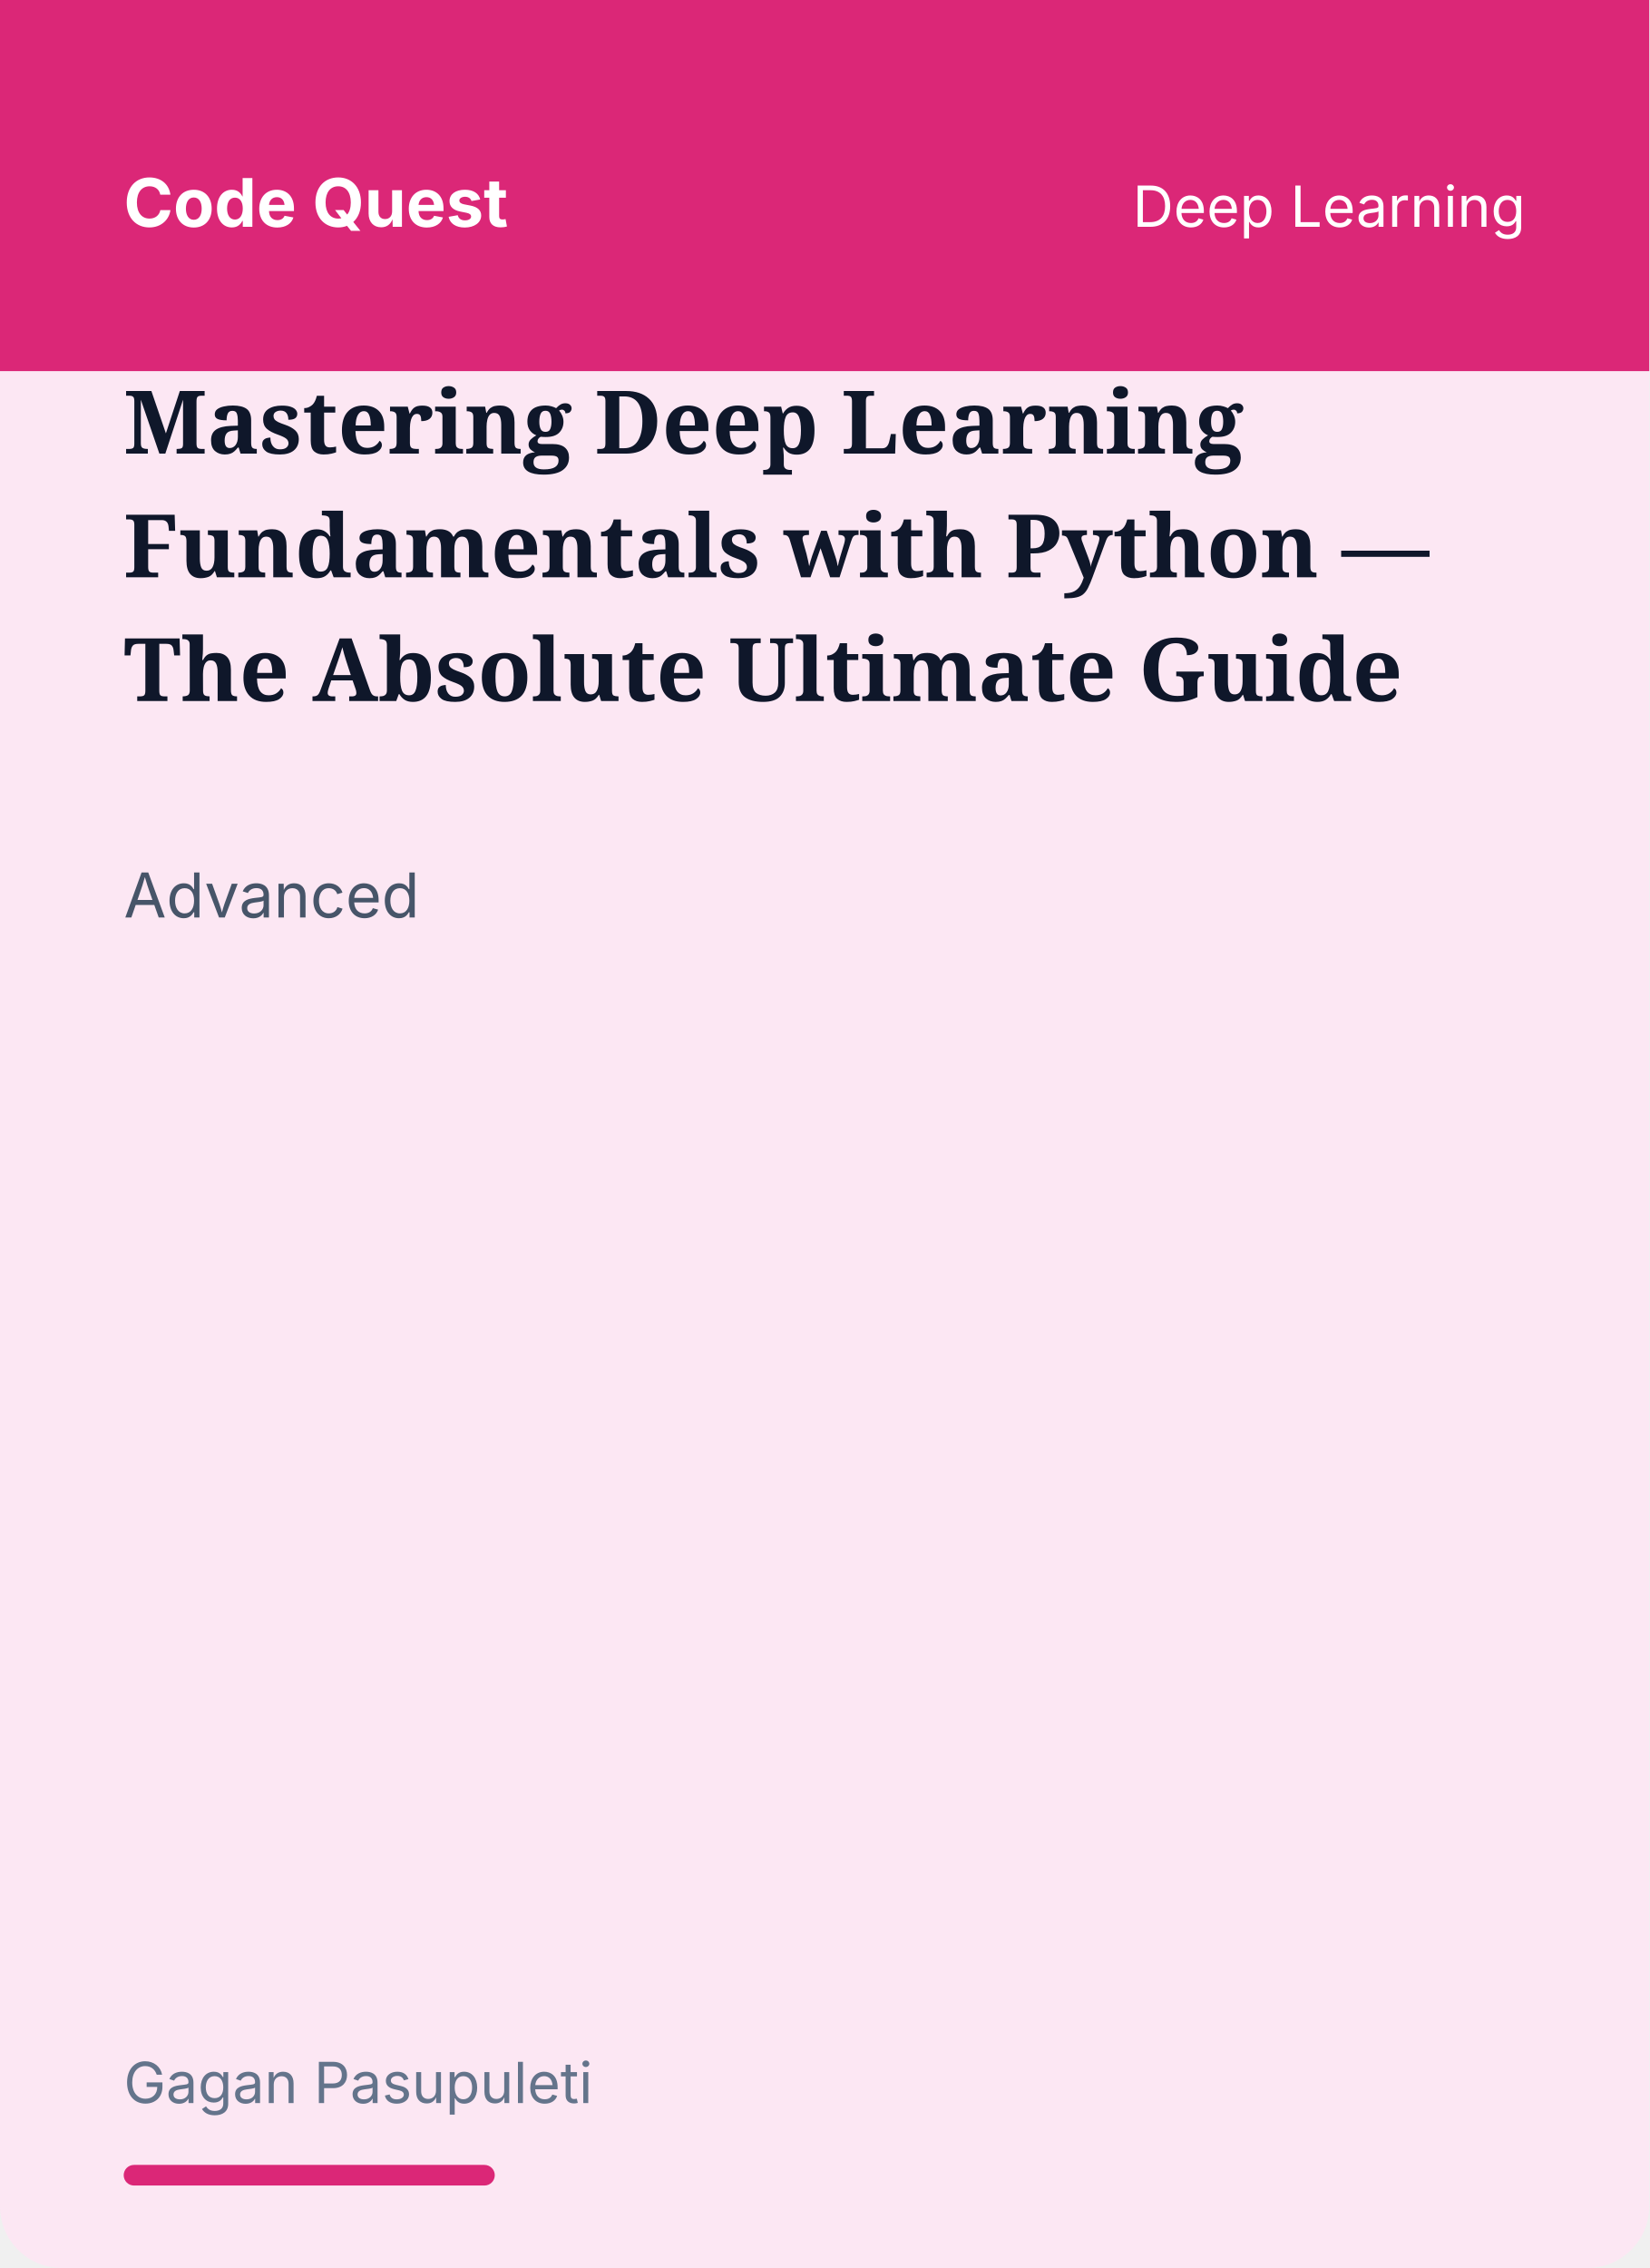
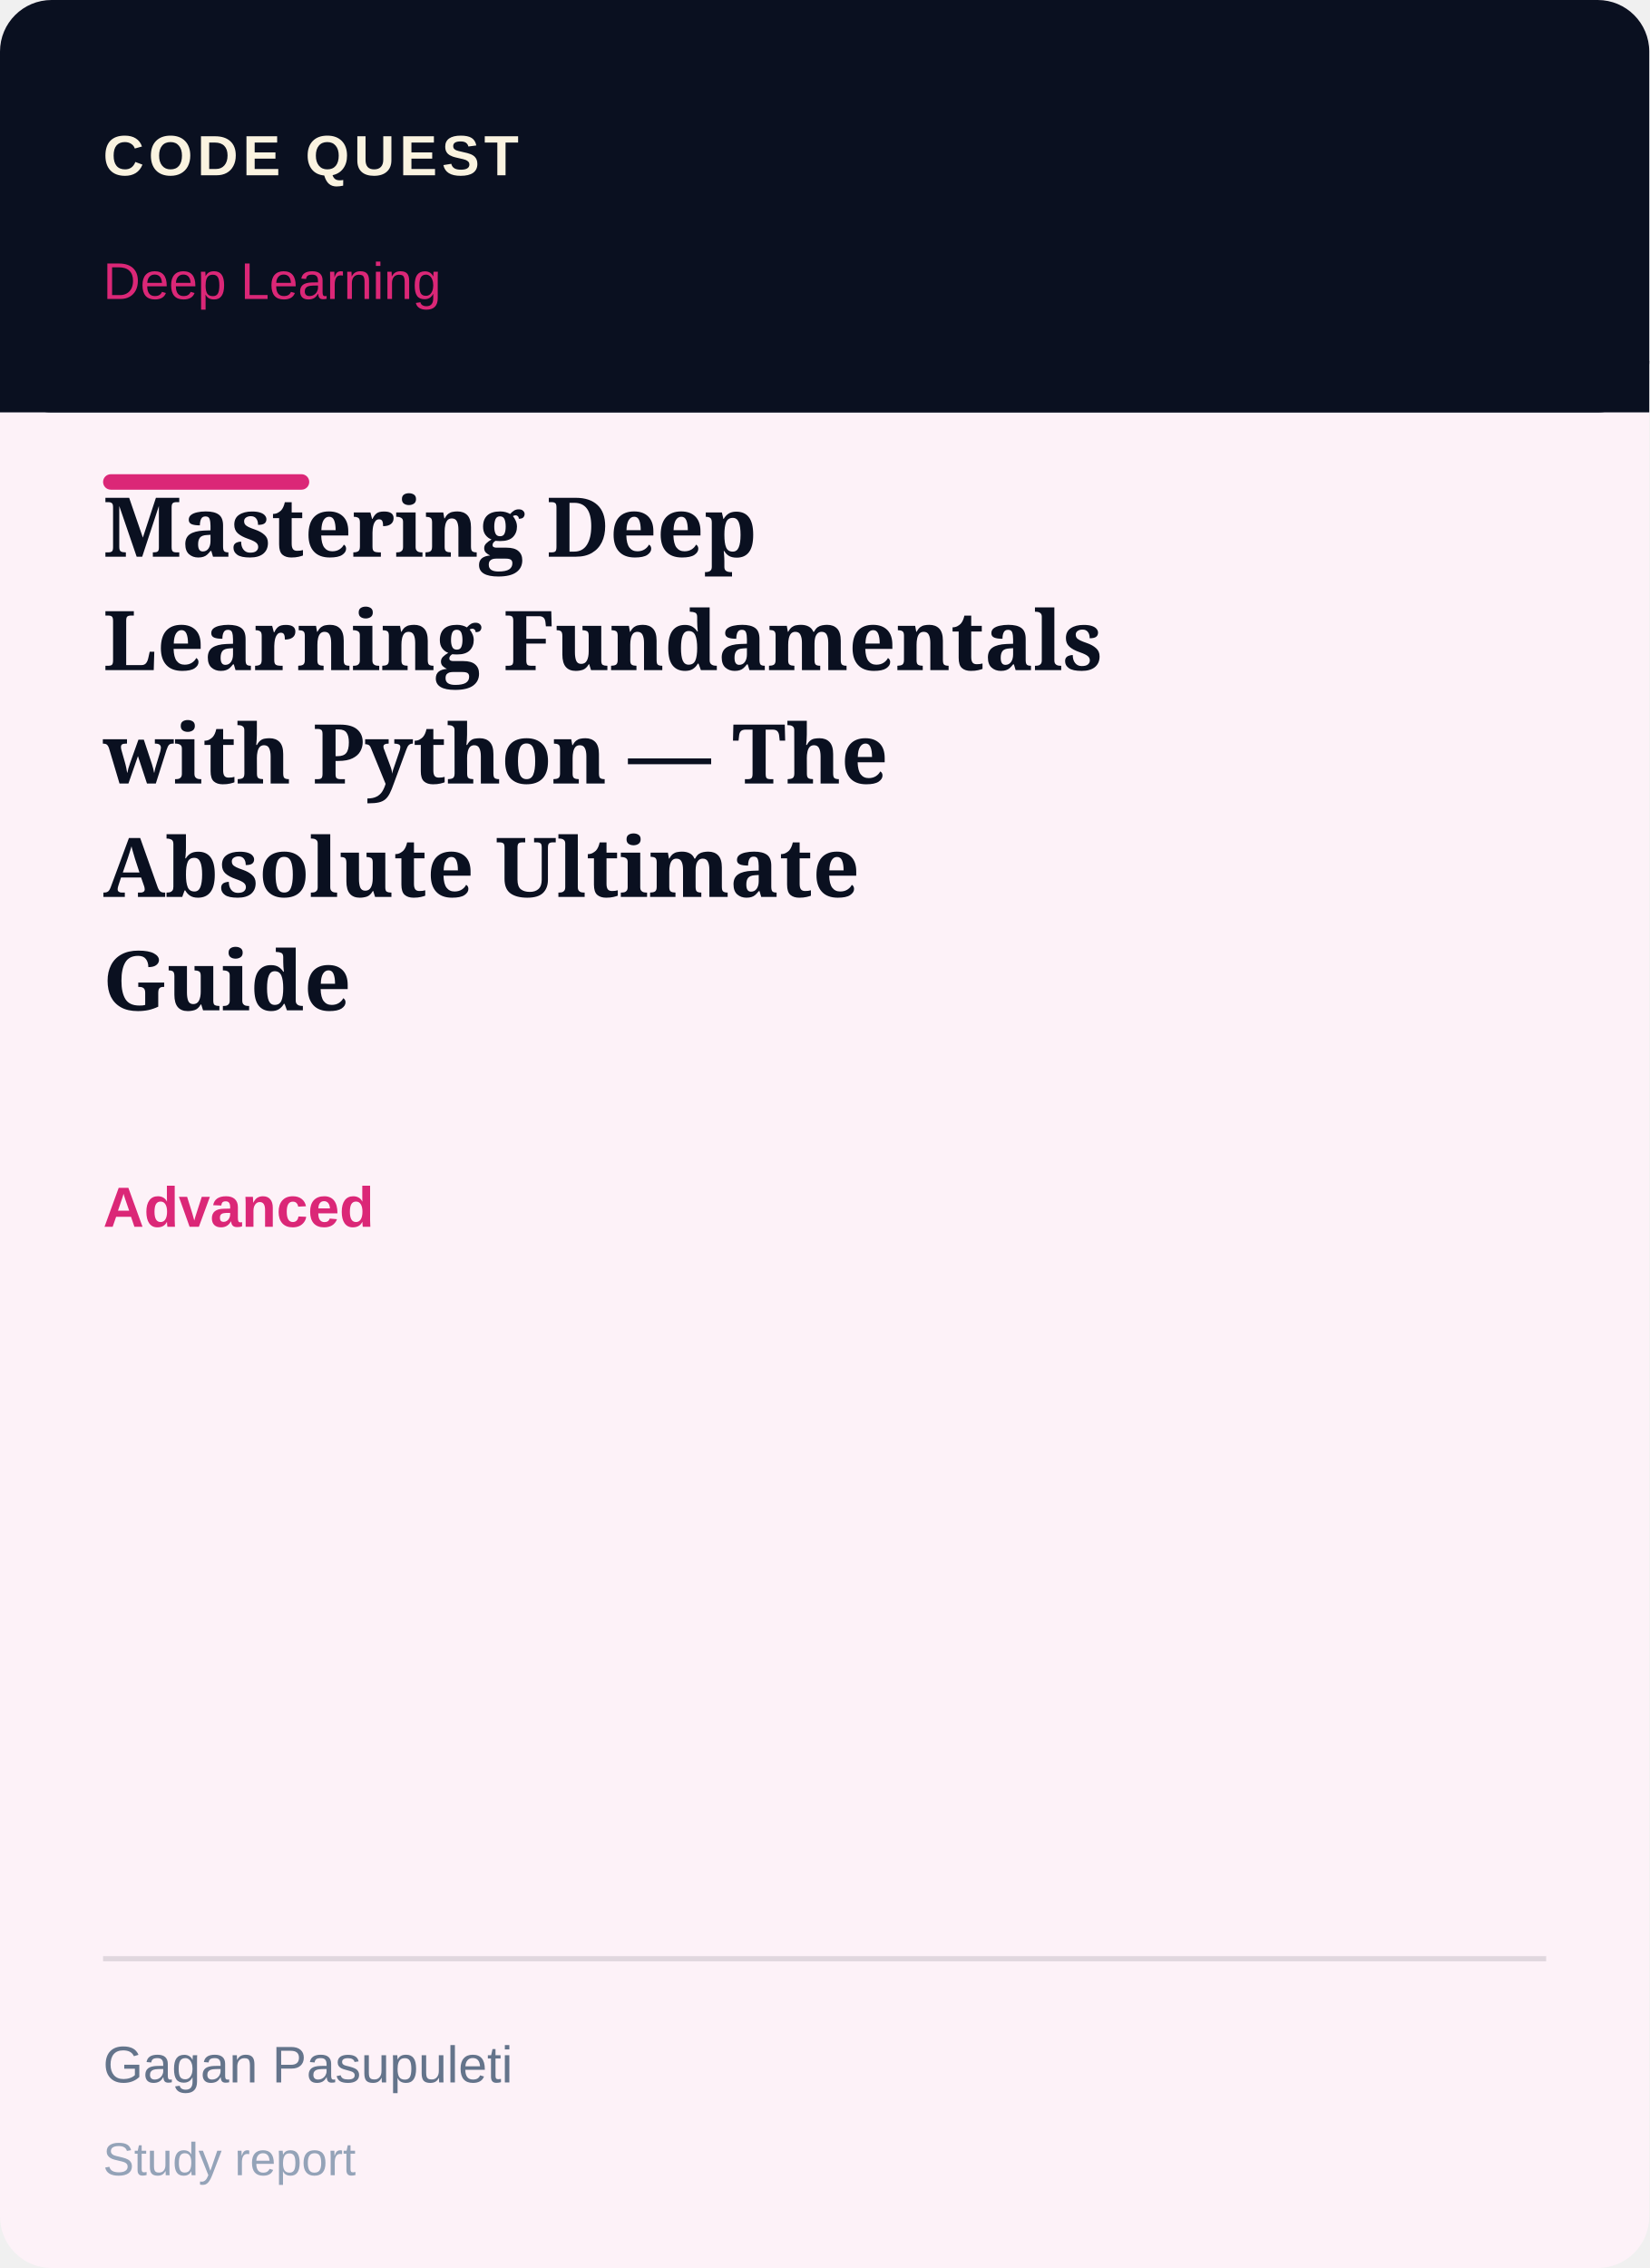
- <svg xmlns="http://www.w3.org/2000/svg" width="320" height="440" viewBox="0 0 320 440" role="img">
-   <rect width="320" height="440" rx="12" fill="#fce7f3" />
-   <rect width="320" height="72" fill="#db2777" />
-   <text x="24" y="44" font-family="Inter, Arial, sans-serif" font-size="13" font-weight="700" fill="#ffffff">Code Quest</text>
-   <text x="296" y="44" text-anchor="end" font-family="Inter, Arial, sans-serif" font-size="11" fill="#ffffff">Deep Learning</text>
-   <text x="24" y="88" font-family="Georgia, serif" font-size="17" font-weight="700" fill="#0f172a">Mastering Deep Learning</text>
-   <text x="24" y="112" font-family="Georgia, serif" font-size="17" font-weight="700" fill="#0f172a">Fundamentals with Python —</text>
-   <text x="24" y="136" font-family="Georgia, serif" font-size="17" font-weight="700" fill="#0f172a">The Absolute Ultimate Guide</text>
-   <text x="24" y="178" font-family="Inter, Arial, sans-serif" font-size="12" fill="#475569">Advanced</text>
-   <text x="24" y="408" font-family="Inter, Arial, sans-serif" font-size="11" fill="#64748b">Gagan Pasupuleti</text>
-   <rect x="24" y="420" width="72" height="4" rx="2" fill="#db2777" />
+ <svg xmlns="http://www.w3.org/2000/svg" width="320" height="440" viewBox="0 0 320 440" role="img" aria-label="Cover">
+   <rect width="320" height="440" rx="10" fill="#FDF2F8" />
+   <rect width="320" height="80" rx="10" fill="#0A1020" />
+   <rect y="70" width="320" height="10" fill="#0A1020" />
+   <text x="20" y="34" font-family="Arial, sans-serif" font-size="11" font-weight="700" letter-spacing="0.08em" fill="#FAF3E0">CODE QUEST</text>
+   <text x="20" y="58" font-family="Arial, sans-serif" font-size="10" fill="#DB2777">Deep Learning</text>
+   <rect x="20" y="92" width="40" height="3" rx="1.5" fill="#DB2777" />
+   <text x="20" y="108" font-family="Georgia, serif" font-size="16" font-weight="700" fill="#0A1020">Mastering Deep</text>
+   <text x="20" y="130" font-family="Georgia, serif" font-size="16" font-weight="700" fill="#0A1020">Learning Fundamentals</text>
+   <text x="20" y="152" font-family="Georgia, serif" font-size="16" font-weight="700" fill="#0A1020">with Python — The</text>
+   <text x="20" y="174" font-family="Georgia, serif" font-size="16" font-weight="700" fill="#0A1020">Absolute Ultimate</text>
+   <text x="20" y="196" font-family="Georgia, serif" font-size="16" font-weight="700" fill="#0A1020">Guide</text>
+   <text x="20" y="238" font-family="Arial, sans-serif" font-size="11" font-weight="600" fill="#DB2777">Advanced</text>
+   <line x1="20" y1="380" x2="300" y2="380" stroke="#0A1020" stroke-opacity="0.12" stroke-width="1" />
+   <text x="20" y="404" font-family="Arial, sans-serif" font-size="10" fill="#64748B">Gagan Pasupuleti</text>
+   <text x="20" y="422" font-family="Arial, sans-serif" font-size="9" fill="#94A3B8">Study report</text>
</svg>
